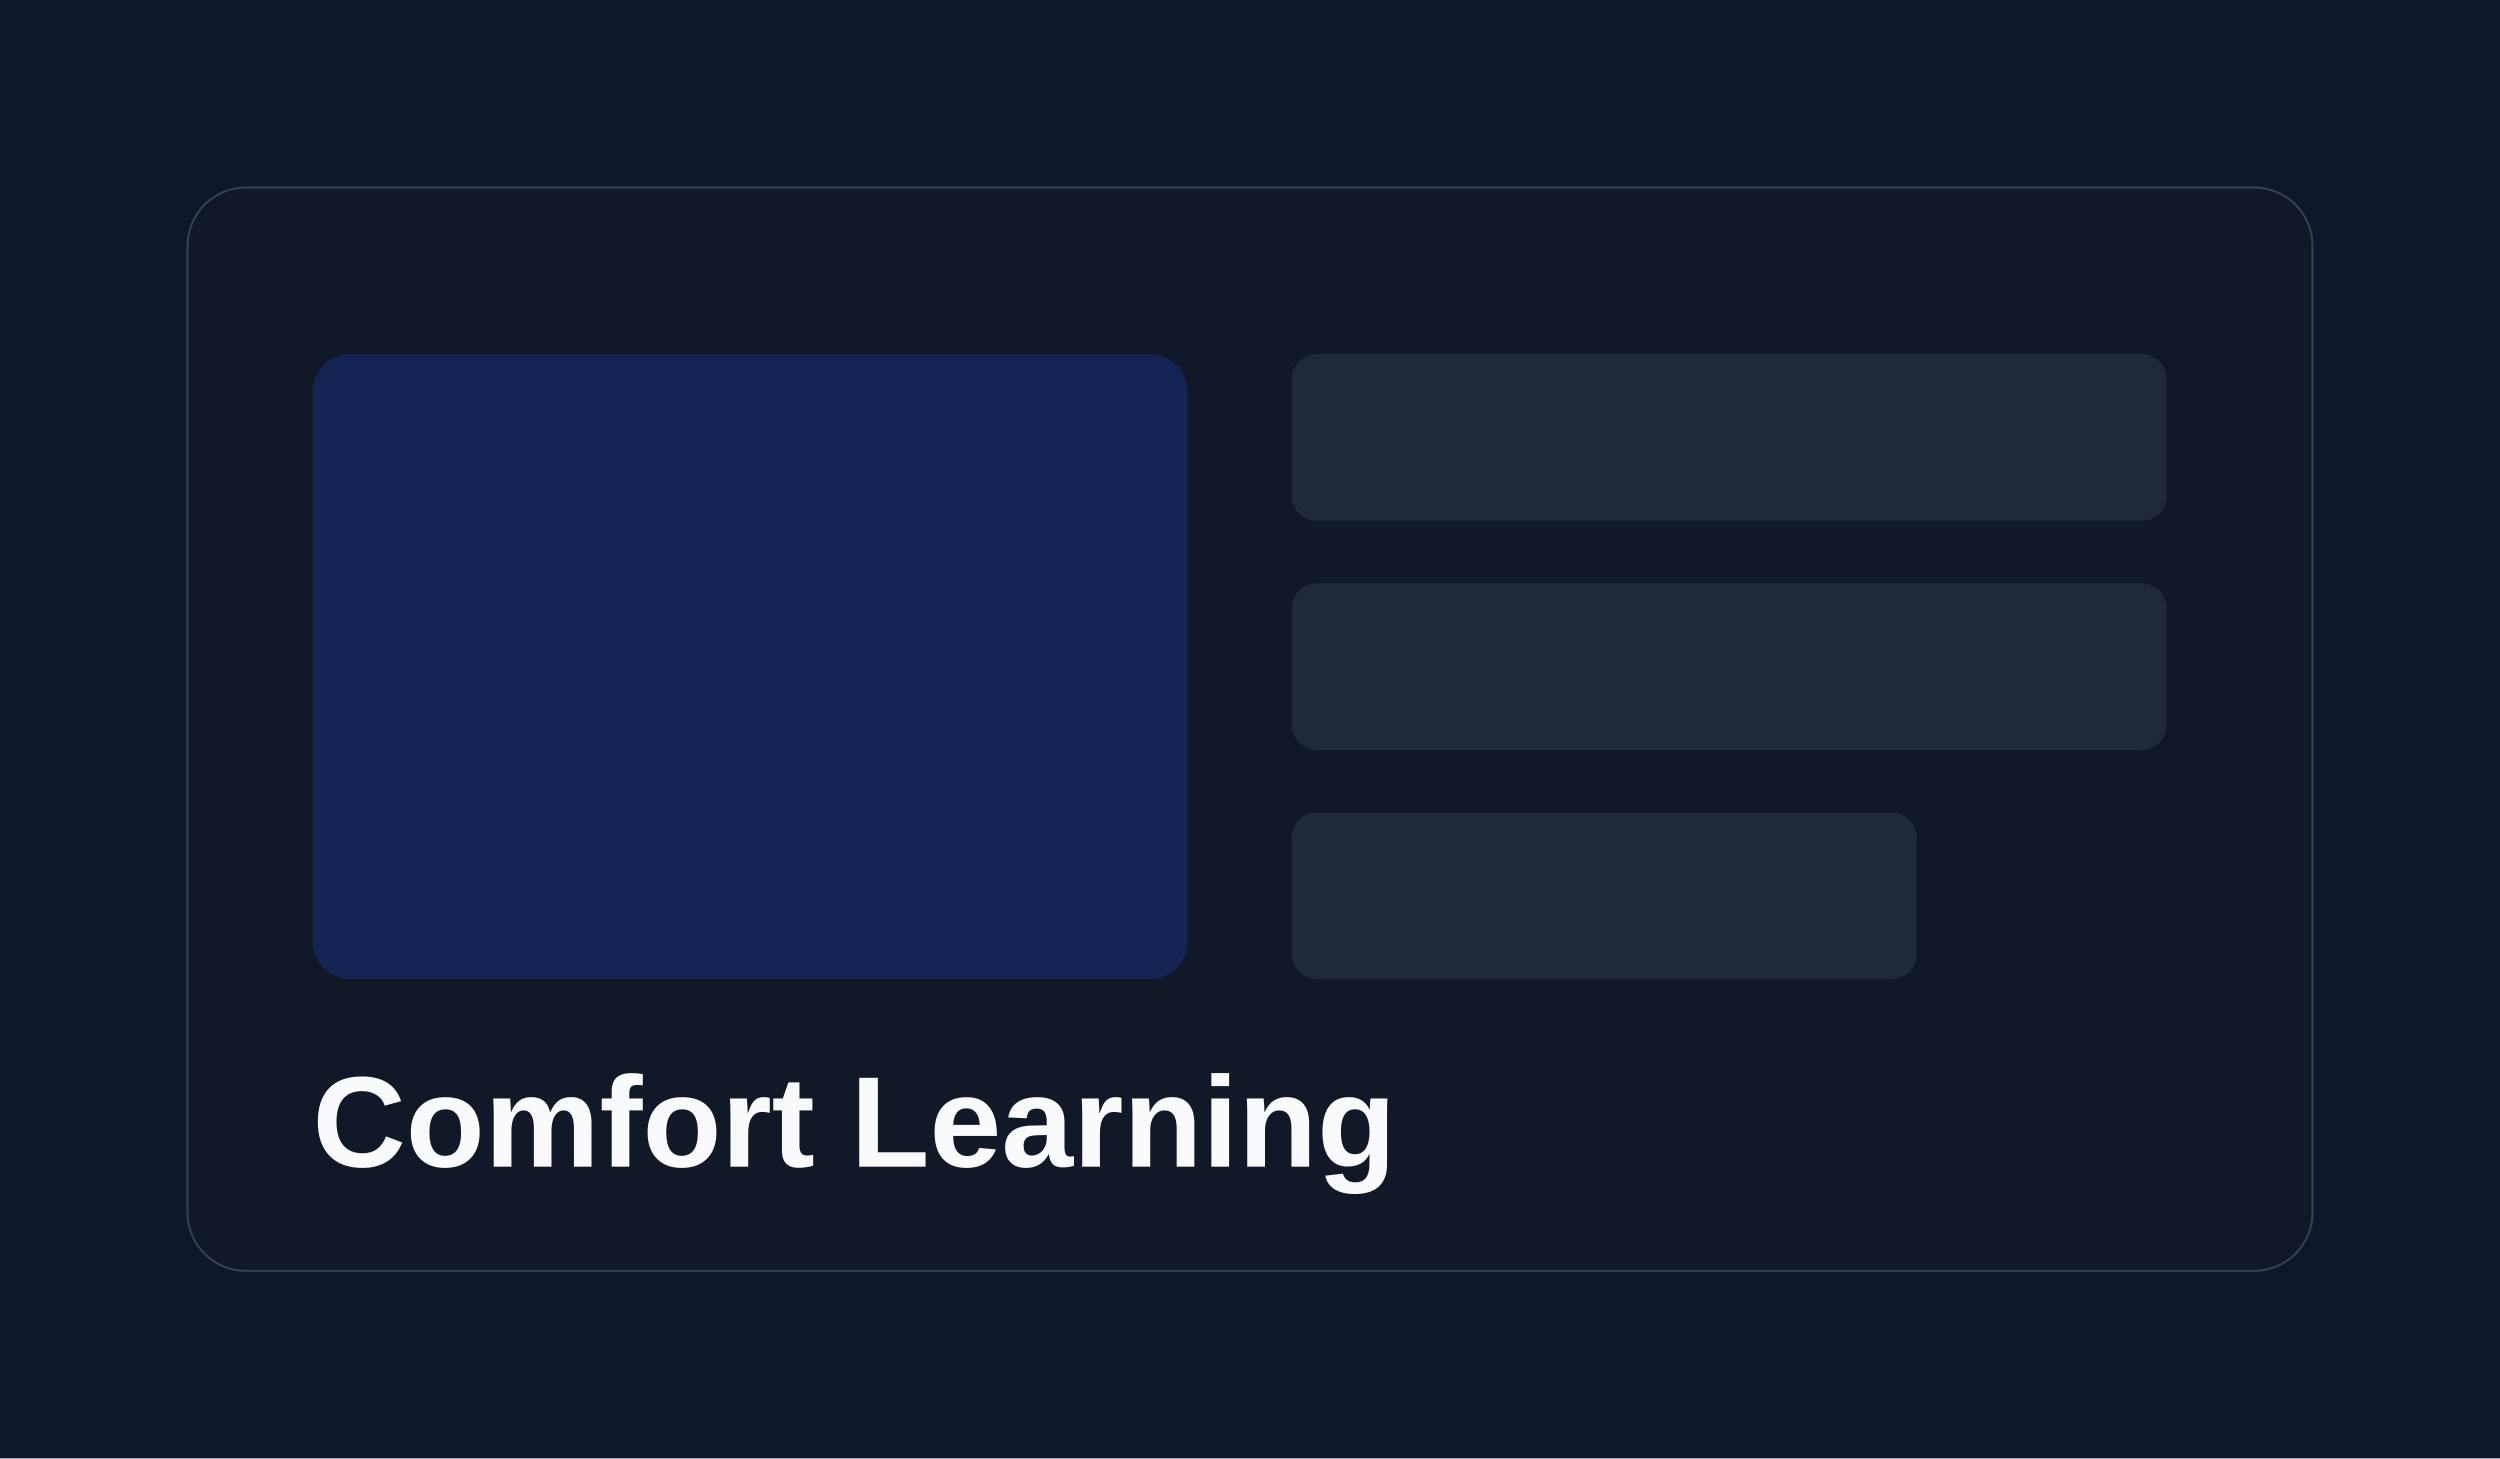
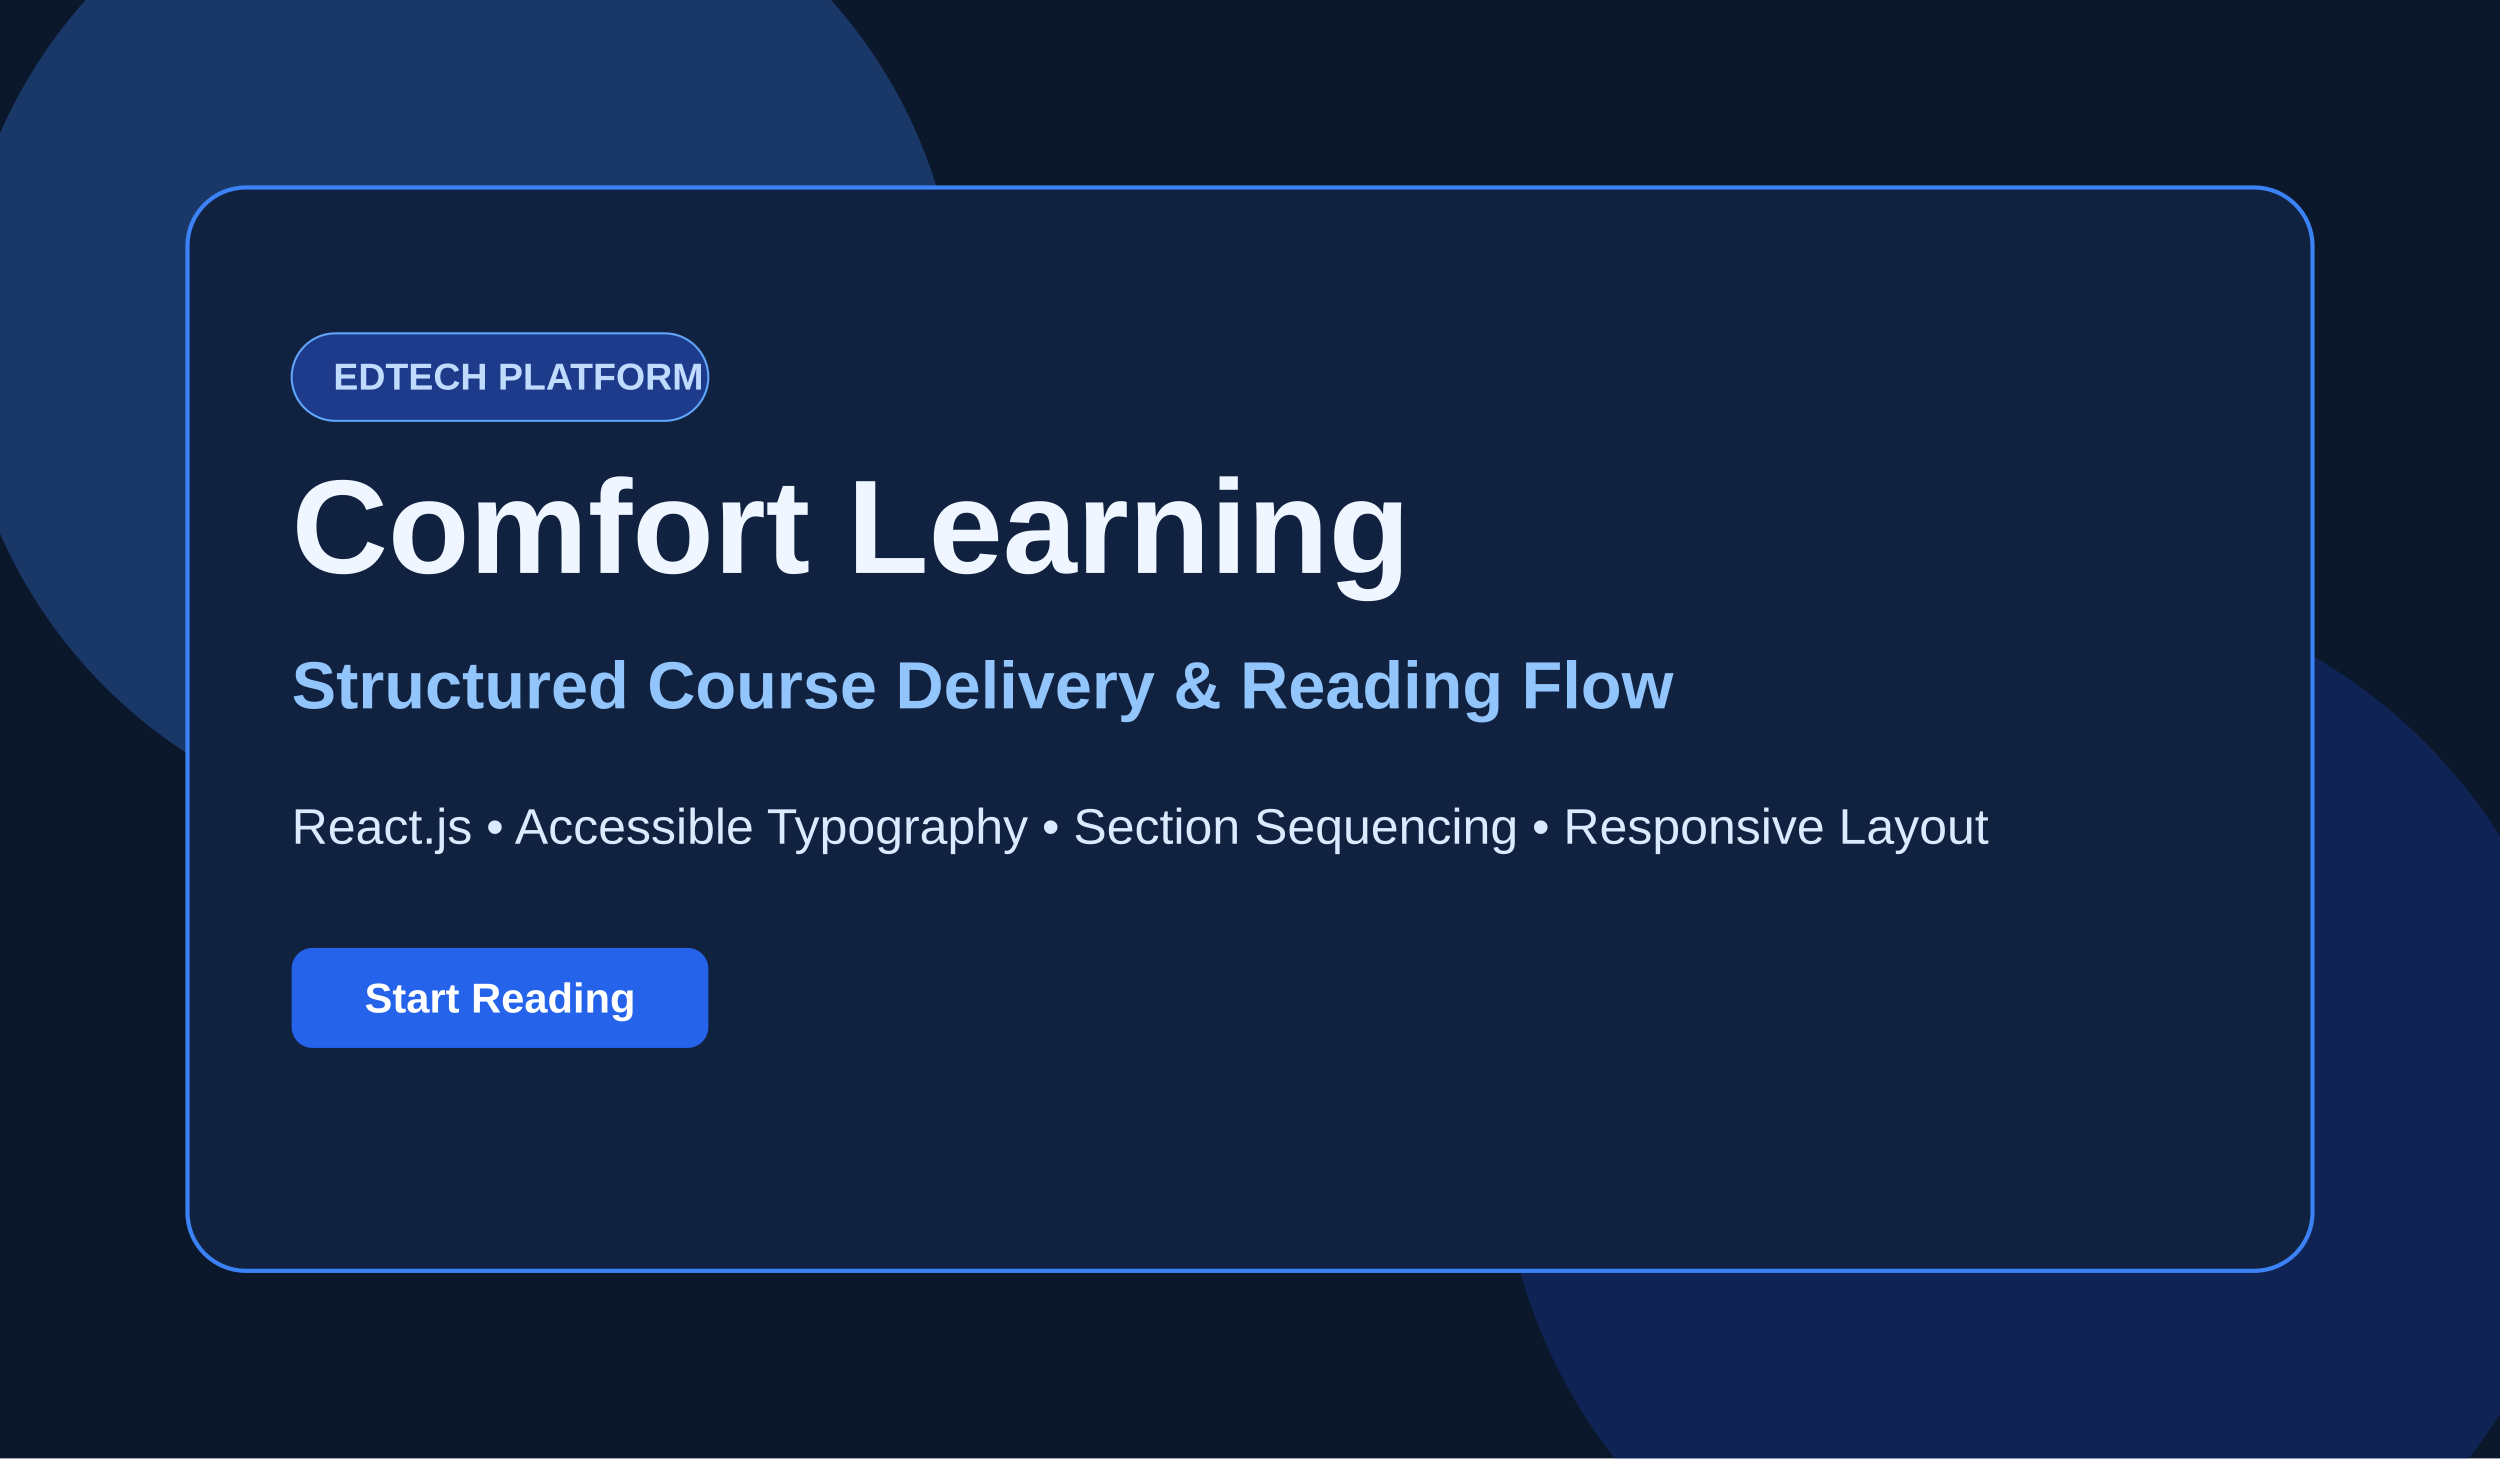
<svg xmlns="http://www.w3.org/2000/svg" width="1200" height="700" viewBox="0 0 1200 700" fill="none">
-   <rect width="1200" height="700" fill="#0F172A" />
-   <rect x="90" y="90" width="1020" height="520" rx="28" fill="#111827" stroke="#334155" />
-   <rect x="150" y="170" width="420" height="300" rx="18" fill="#1D4ED8" fill-opacity="0.25" />
-   <rect x="620" y="170" width="420" height="80" rx="12" fill="#1F2937" />
-   <rect x="620" y="280" width="420" height="80" rx="12" fill="#1F2937" />
-   <rect x="620" y="390" width="300" height="80" rx="12" fill="#1F2937" />
-   <text x="150" y="560" fill="#F8FAFC" font-size="62" font-family="Arial, sans-serif" font-weight="700">Comfort Learning</text>
+   <rect width="1200" height="700" fill="#0b172a" />
+   <circle cx="220" cy="160" r="240" fill="#3b82f6" fill-opacity="0.3" />
+   <circle cx="980" cy="540" r="260" fill="#1d4ed8" fill-opacity="0.25" />
+   <rect x="90" y="90" width="1020" height="520" rx="28" fill="#10223f" stroke="#3b82f6" stroke-width="2" />
+   <rect x="140" y="160" width="200" height="42" rx="21" fill="#1e3a8a" stroke="#60a5fa" />
+   <text x="160" y="187" fill="#bfdbfe" font-size="18" font-family="Arial, sans-serif" font-weight="700">EDTECH PLATFORM</text>
+   <text x="140" y="275" fill="#eff6ff" font-size="64" font-family="Arial, sans-serif" font-weight="700">
+     Comfort Learning
+   </text>
+   <text x="140" y="340" fill="#93c5fd" font-size="32" font-family="Arial, sans-serif" font-weight="600">
+     Structured Course Delivery &amp; Reading Flow
+   </text>
+   <text x="140" y="405" fill="#dbeafe" font-size="24" font-family="Arial, sans-serif">
+     React.js • Accessible Typography • Section Sequencing • Responsive Layout
+   </text>
+   <rect x="140" y="455" width="200" height="48" rx="10" fill="#2563eb" />
+   <text x="175" y="486" fill="#ffffff" font-size="20" font-family="Arial, sans-serif" font-weight="700">Start Reading</text>
</svg>
